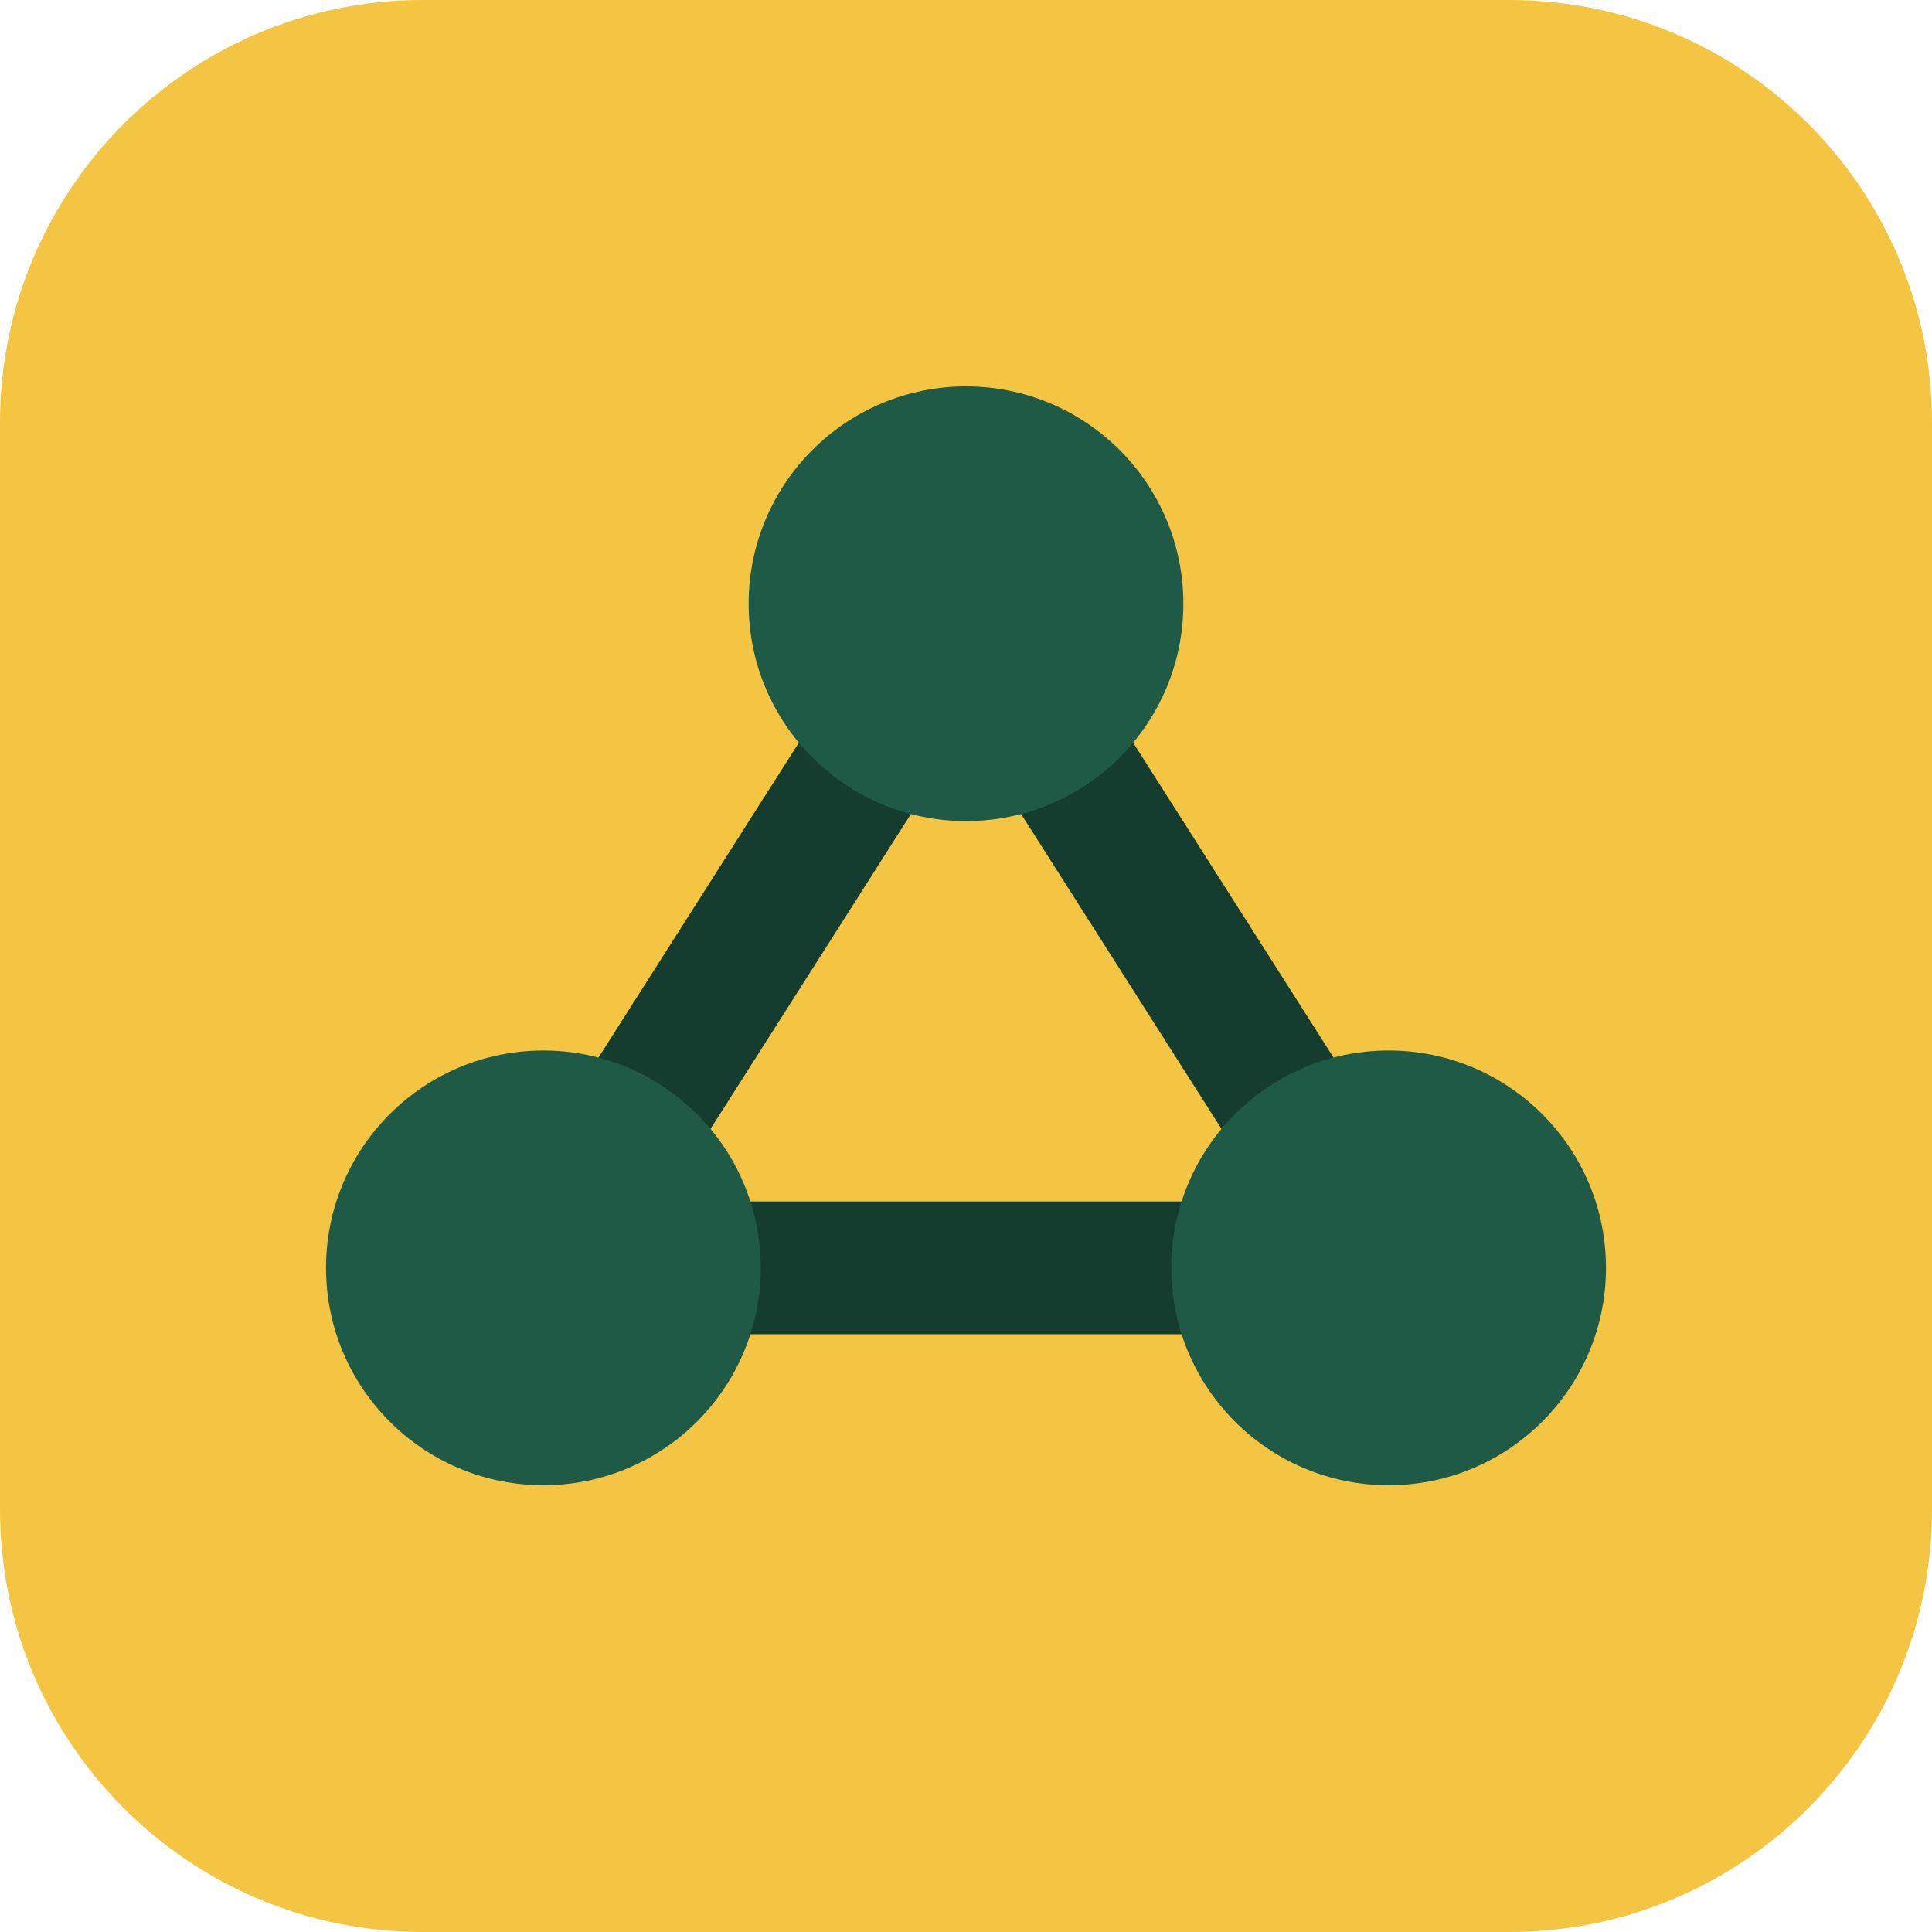
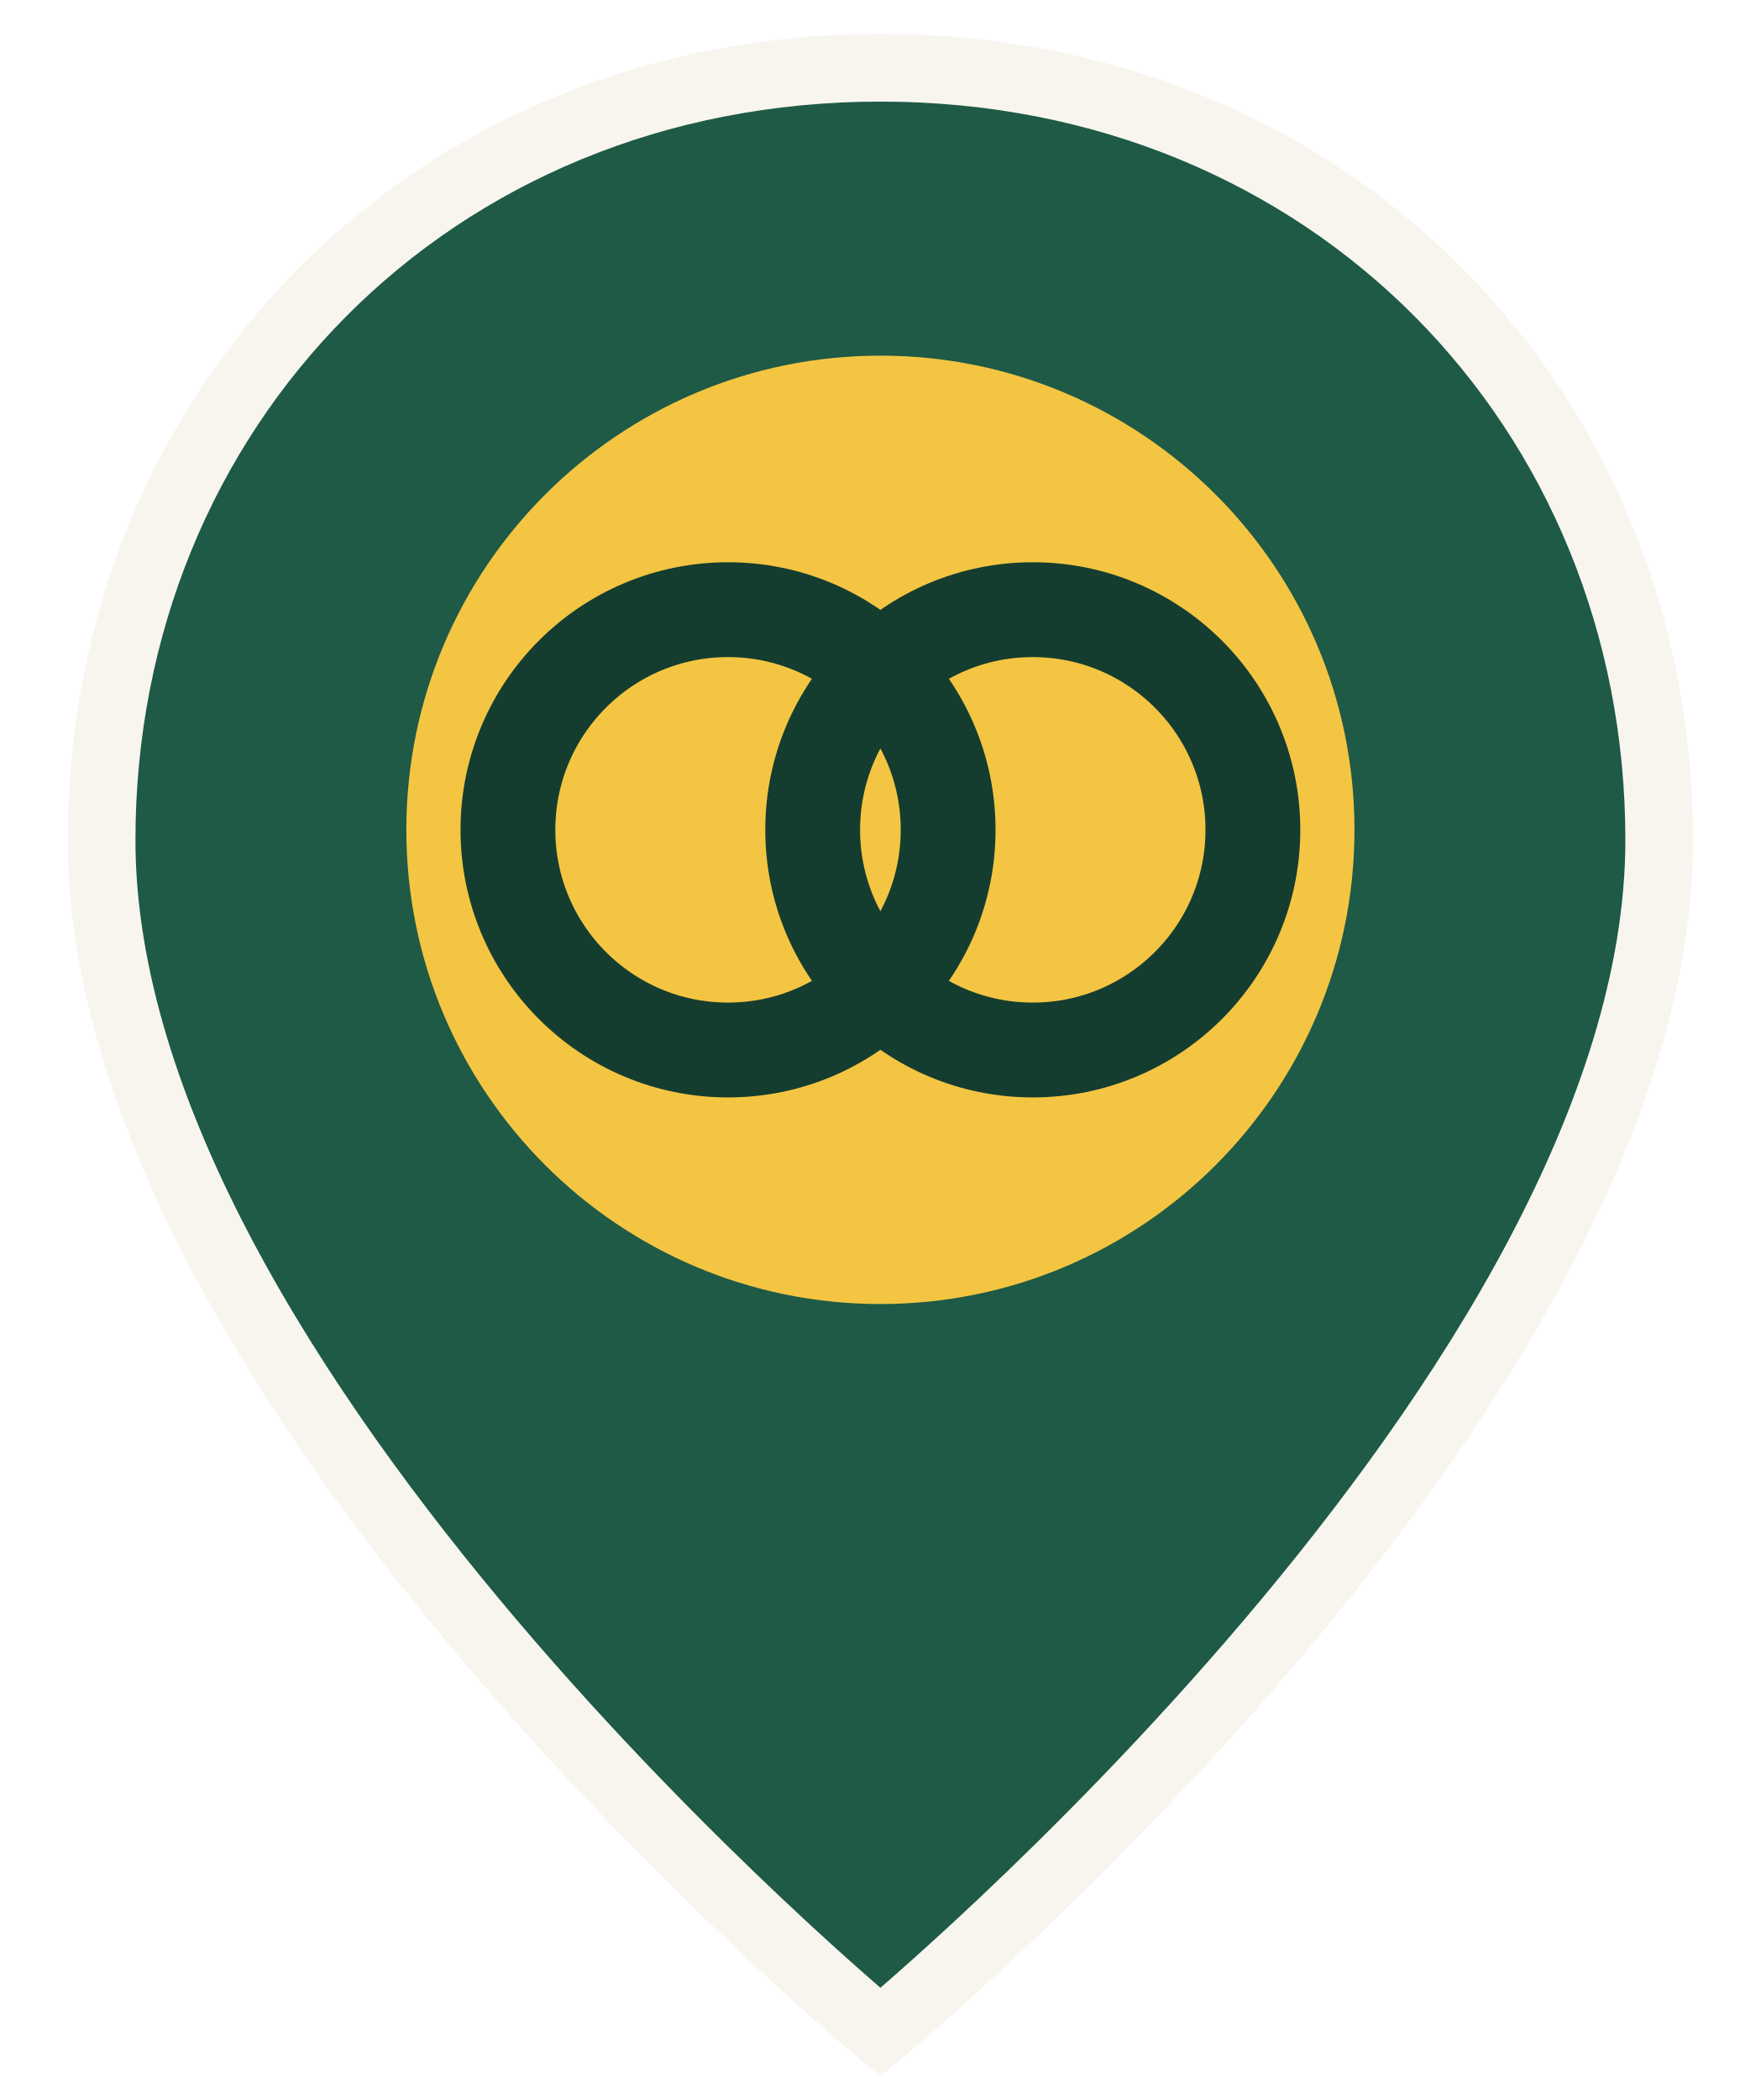
- <svg xmlns="http://www.w3.org/2000/svg" viewBox="0 0 32 32">
-   <rect width="32" height="32" rx="7" fill="#F4C542" />
-   <path d="M9 21L16 10L23 21Z" fill="none" stroke="#143D2F" stroke-width="2.2" stroke-linejoin="round" />
-   <circle cx="16" cy="10" r="3.6" fill="#1E5A45" />
-   <circle cx="9" cy="21" r="3.6" fill="#1E5A45" />
-   <circle cx="23" cy="21" r="3.6" fill="#1E5A45" />
+ <svg xmlns="http://www.w3.org/2000/svg" viewBox="6 1 52 62">
+   <path d="M32 3C18.7 3 9 13.1 9 25.8 9 42 32 61 32 61S55 42 55 25.8C55 13.1 45.3 3 32 3Z" fill="#1E5A45" stroke="#F7F5EE" stroke-width="2" />
+   <circle cx="32" cy="25.5" r="14" fill="#F4C542" />
+   <circle cx="27.5" cy="25.5" r="6.5" fill="none" stroke="#143D2F" stroke-width="2.8" />
+   <circle cx="36.5" cy="25.5" r="6.5" fill="none" stroke="#143D2F" stroke-width="2.8" />
</svg>
